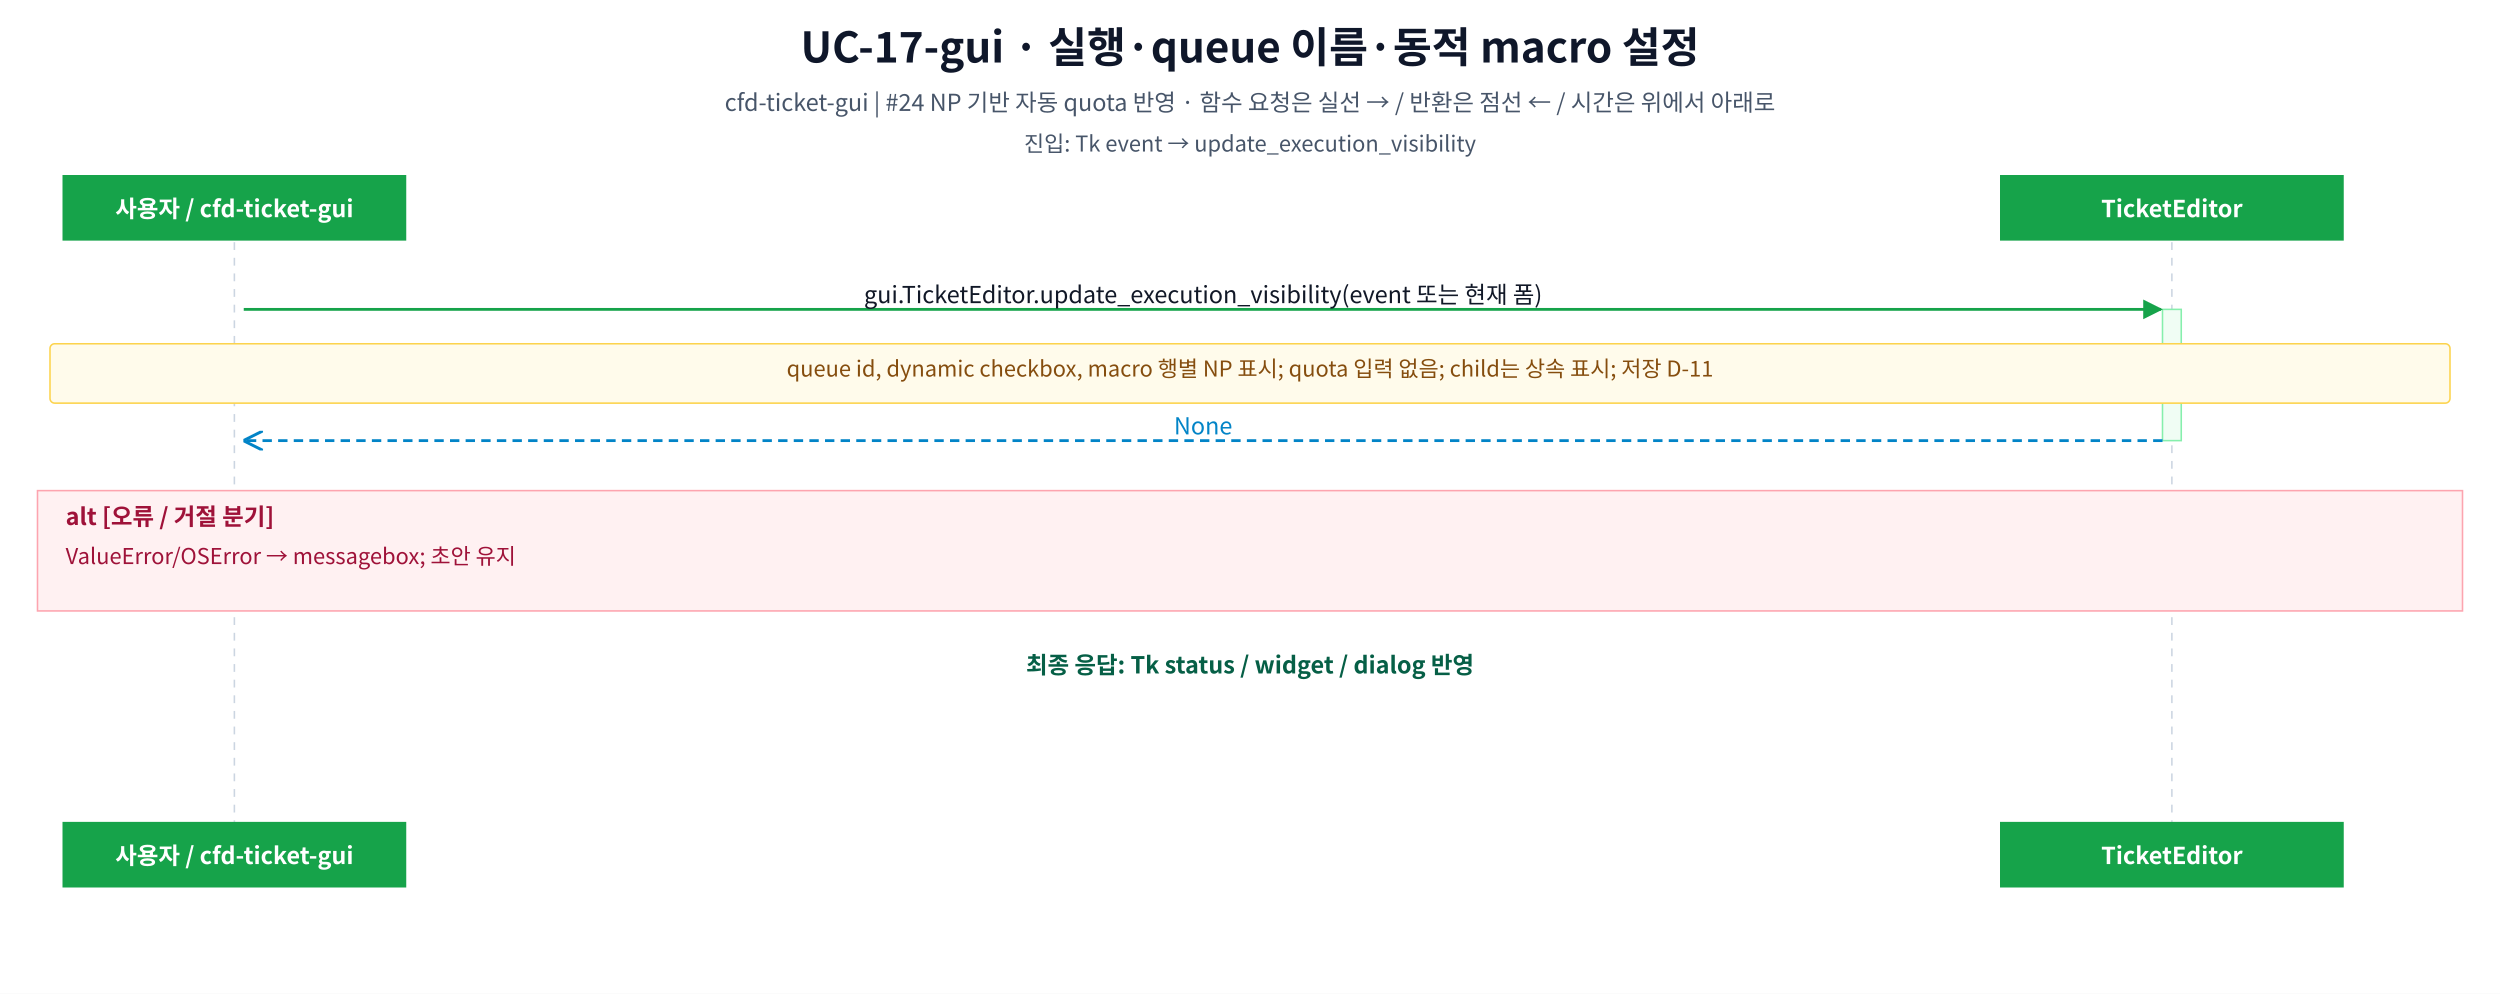
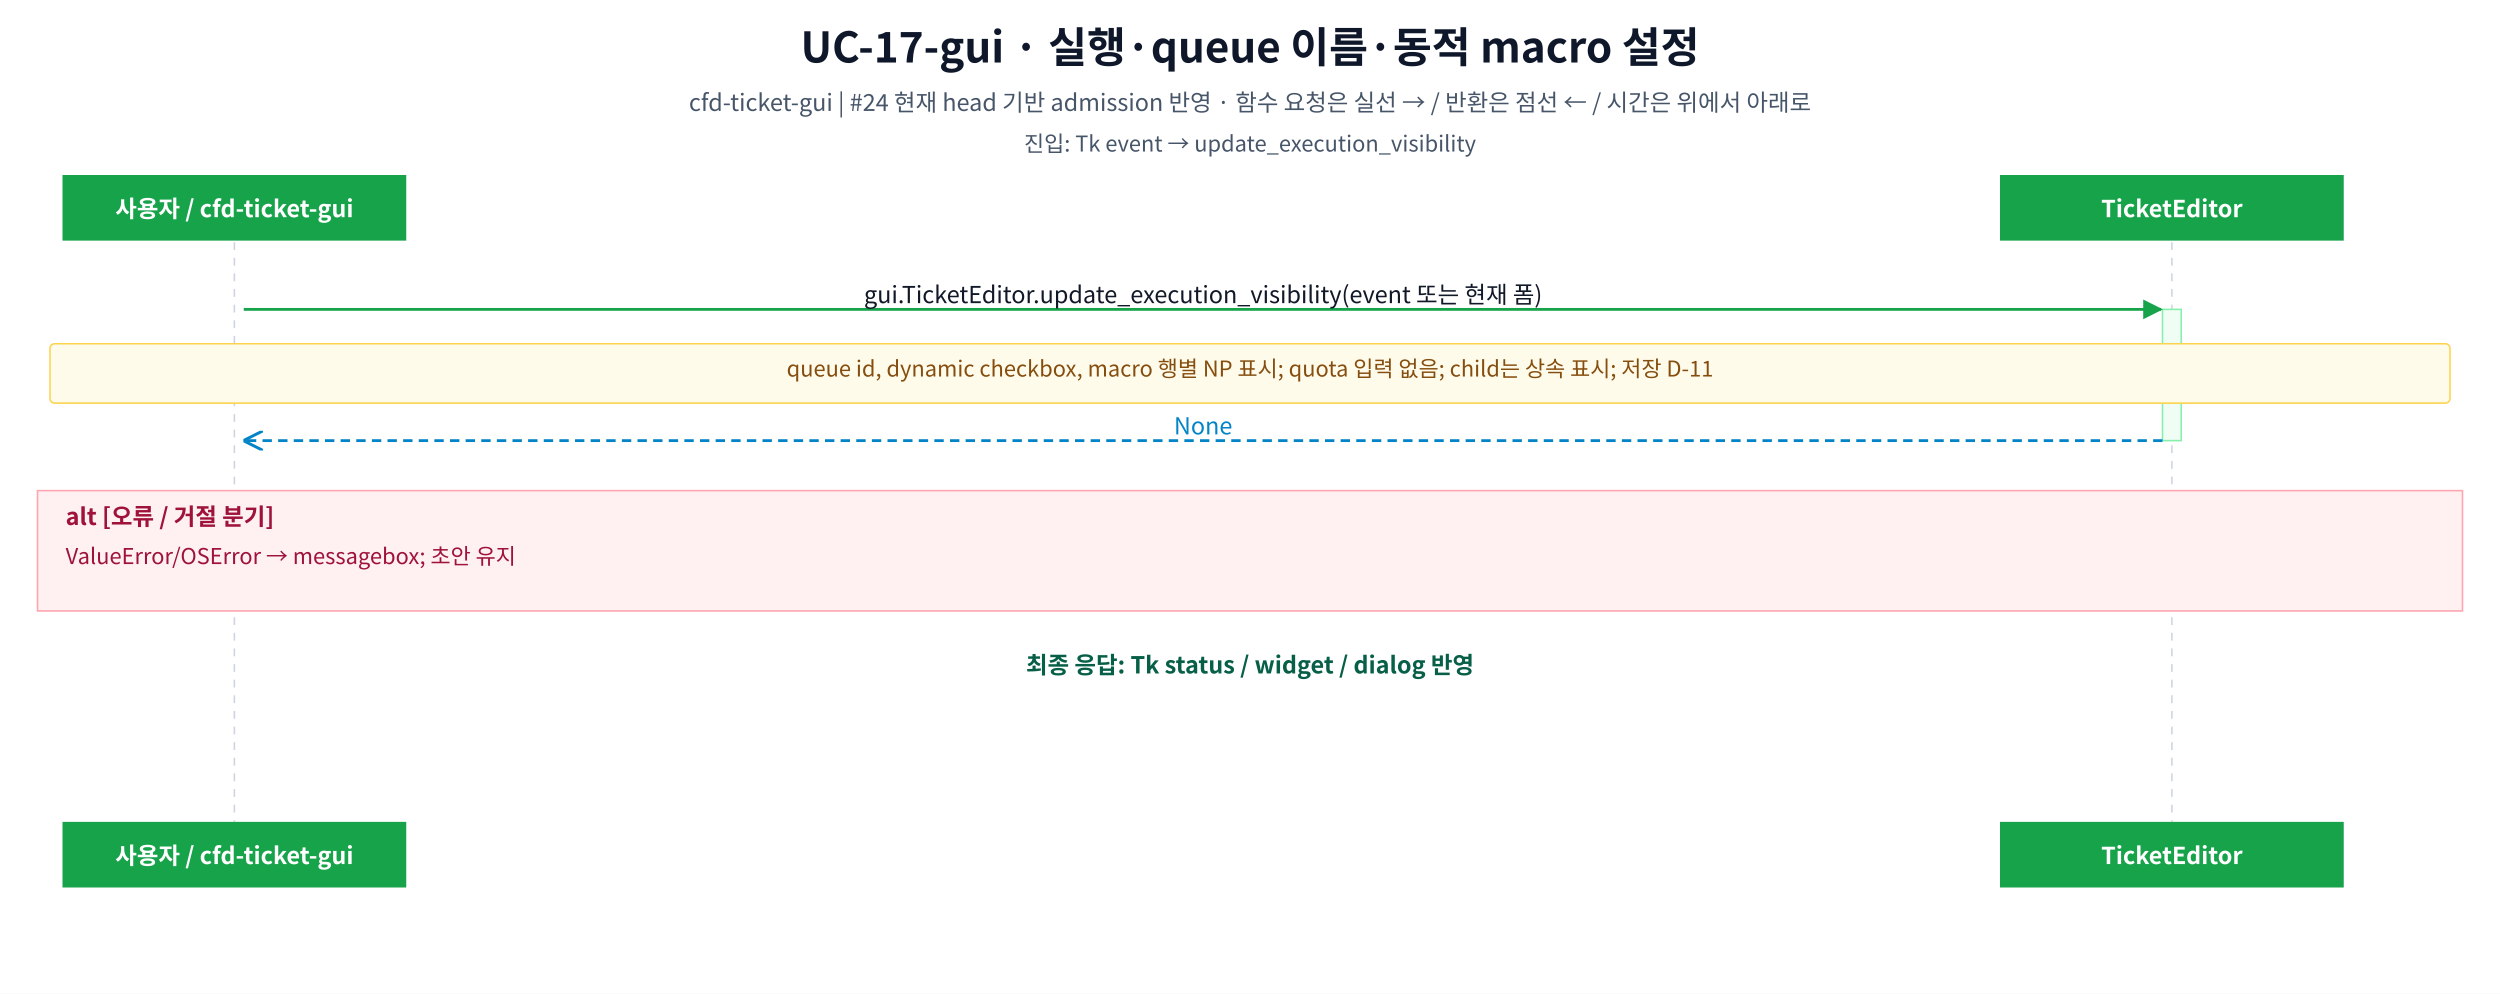
<svg xmlns="http://www.w3.org/2000/svg" width="1600" height="636" viewBox="0 0 1600 636" role="img" aria-label="실행·queue 이름·동적 macro 설정">
  <defs>
    <marker id="req" viewBox="0 0 10 10" refX="9" refY="5" markerWidth="7" markerHeight="7" orient="auto-start-reverse">
      <path d="M0 0 L10 5 L0 10 z" fill="#16a34a" />
    </marker>
    <marker id="ret" viewBox="0 0 10 10" refX="9" refY="5" markerWidth="7" markerHeight="7" orient="auto-start-reverse">
      <path d="M0 0 L10 5 L0 10" fill="none" stroke="#0284c7" stroke-width="1.5" />
    </marker>
  </defs>
  <rect width="100%" height="100%" fill="white" />
  <g font-family="Noto Sans CJK KR, sans-serif">
    <text x="800.0" y="40" text-anchor="middle" font-size="27" fill="#0f172a" font-weight="700">UC-17-gui · 실행·queue 이름·동적 macro 설정</text>
-     <text x="800.0" y="71" text-anchor="middle" font-size="15" fill="#475569">cfd-ticket-gui | #24 NP 기반 자동 quota 반영 · 함수 요청은 실선 → / 반환은 점선 ← / 시간은 위에서 아래로</text>
+     <text x="800.0" y="71" text-anchor="middle" font-size="15" fill="#475569">cfd-ticket-gui | #24 현재 head 기반 admission 반영 · 함수 요청은 실선 → / 반환은 점선 ← / 시간은 위에서 아래로</text>
    <text x="800.0" y="97" text-anchor="middle" font-size="14" fill="#475569">진입: Tk event → update_execution_visibility</text>
    <path d="M150.0,155 V526" stroke="#cbd5e1" stroke-dasharray="5 5" />
    <rect x="40.0" y="112" width="220" height="42" fill="#16a34a" />
    <text x="150.0" y="139" text-anchor="middle" font-size="15" fill="white" font-weight="700">사용자 / cfd-ticket-gui</text>
    <rect x="40.0" y="526" width="220" height="42" fill="#16a34a" />
    <text x="150.0" y="553" text-anchor="middle" font-size="15" fill="white" font-weight="700">사용자 / cfd-ticket-gui</text>
    <path d="M1390.0,155 V526" stroke="#cbd5e1" stroke-dasharray="5 5" />
    <rect x="1280.0" y="112" width="220" height="42" fill="#16a34a" />
    <text x="1390.0" y="139" text-anchor="middle" font-size="15" fill="white" font-weight="700">TicketEditor</text>
    <rect x="1280.0" y="526" width="220" height="42" fill="#16a34a" />
    <text x="1390.0" y="553" text-anchor="middle" font-size="15" fill="white" font-weight="700">TicketEditor</text>
    <rect x="1384.0" y="198" width="12" height="84" fill="#f0fdf4" stroke="#86efac" />
    <path d="M156.0,198 H1383.0" fill="none" stroke="#16a34a" stroke-width="1.8" marker-end="url(#req)" />
    <text x="770.0" y="194" text-anchor="middle" font-size="15" fill="#111827">gui.TicketEditor.update_execution_visibility(event 또는 현재 폼)</text>
    <rect x="32" y="220" width="1536" height="38" rx="3" fill="#fffbeb" stroke="#fcd34d" />
    <text x="800.0" y="241" text-anchor="middle" font-size="14" fill="#854d0e">queue id, dynamic checkbox, macro 행별 NP 표시; quota 입력 없음; child는 상속 표시; 저장 D-11</text>
    <path d="M1384.0,282 H157.0" fill="none" stroke="#0284c7" stroke-width="1.8" stroke-dasharray="6 4" marker-end="url(#ret)" />
    <text x="770.0" y="278" text-anchor="middle" font-size="15" fill="#0284c7">None</text>
    <rect x="24" y="314" width="1552" height="77" fill="#fff1f2" stroke="#fda4af" />
    <text x="42" y="336" text-anchor="start" font-size="15" fill="#9f1239" font-weight="700">alt [오류 / 거절 분기]</text>
    <text x="42" y="361" text-anchor="start" font-size="14" fill="#9f1239">ValueError/OSError → messagebox; 초안 유지</text>
    <text x="800.0" y="431" text-anchor="middle" font-size="15" fill="#065f46" font-weight="700">최종 응답: Tk status / widget / dialog 반영</text>
  </g>
</svg>
